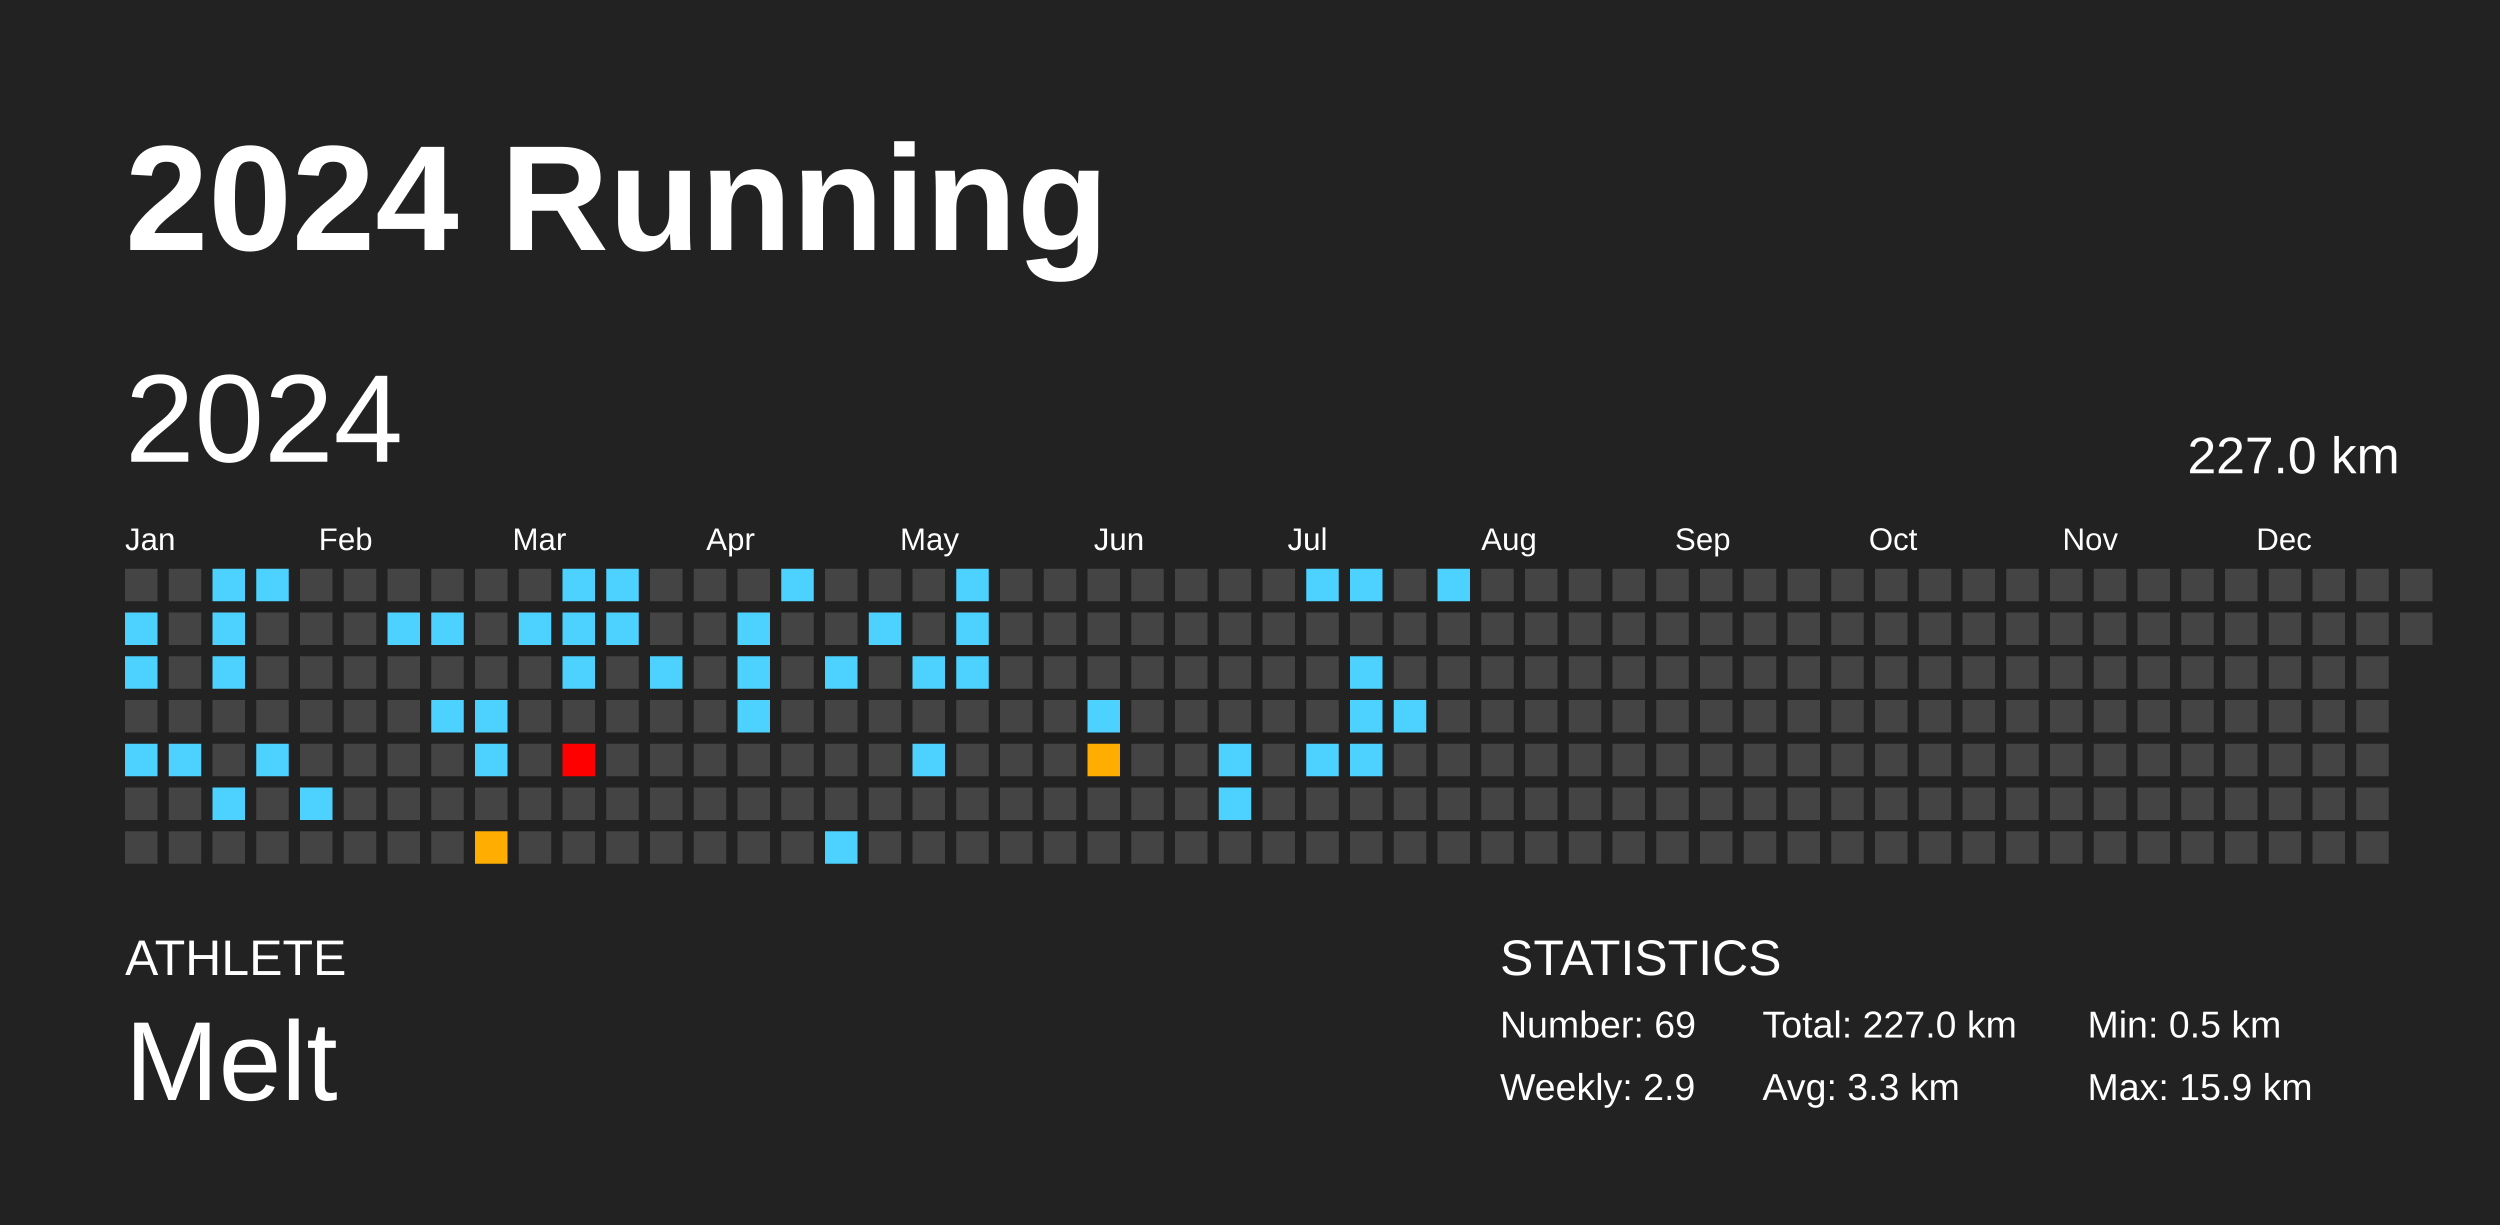
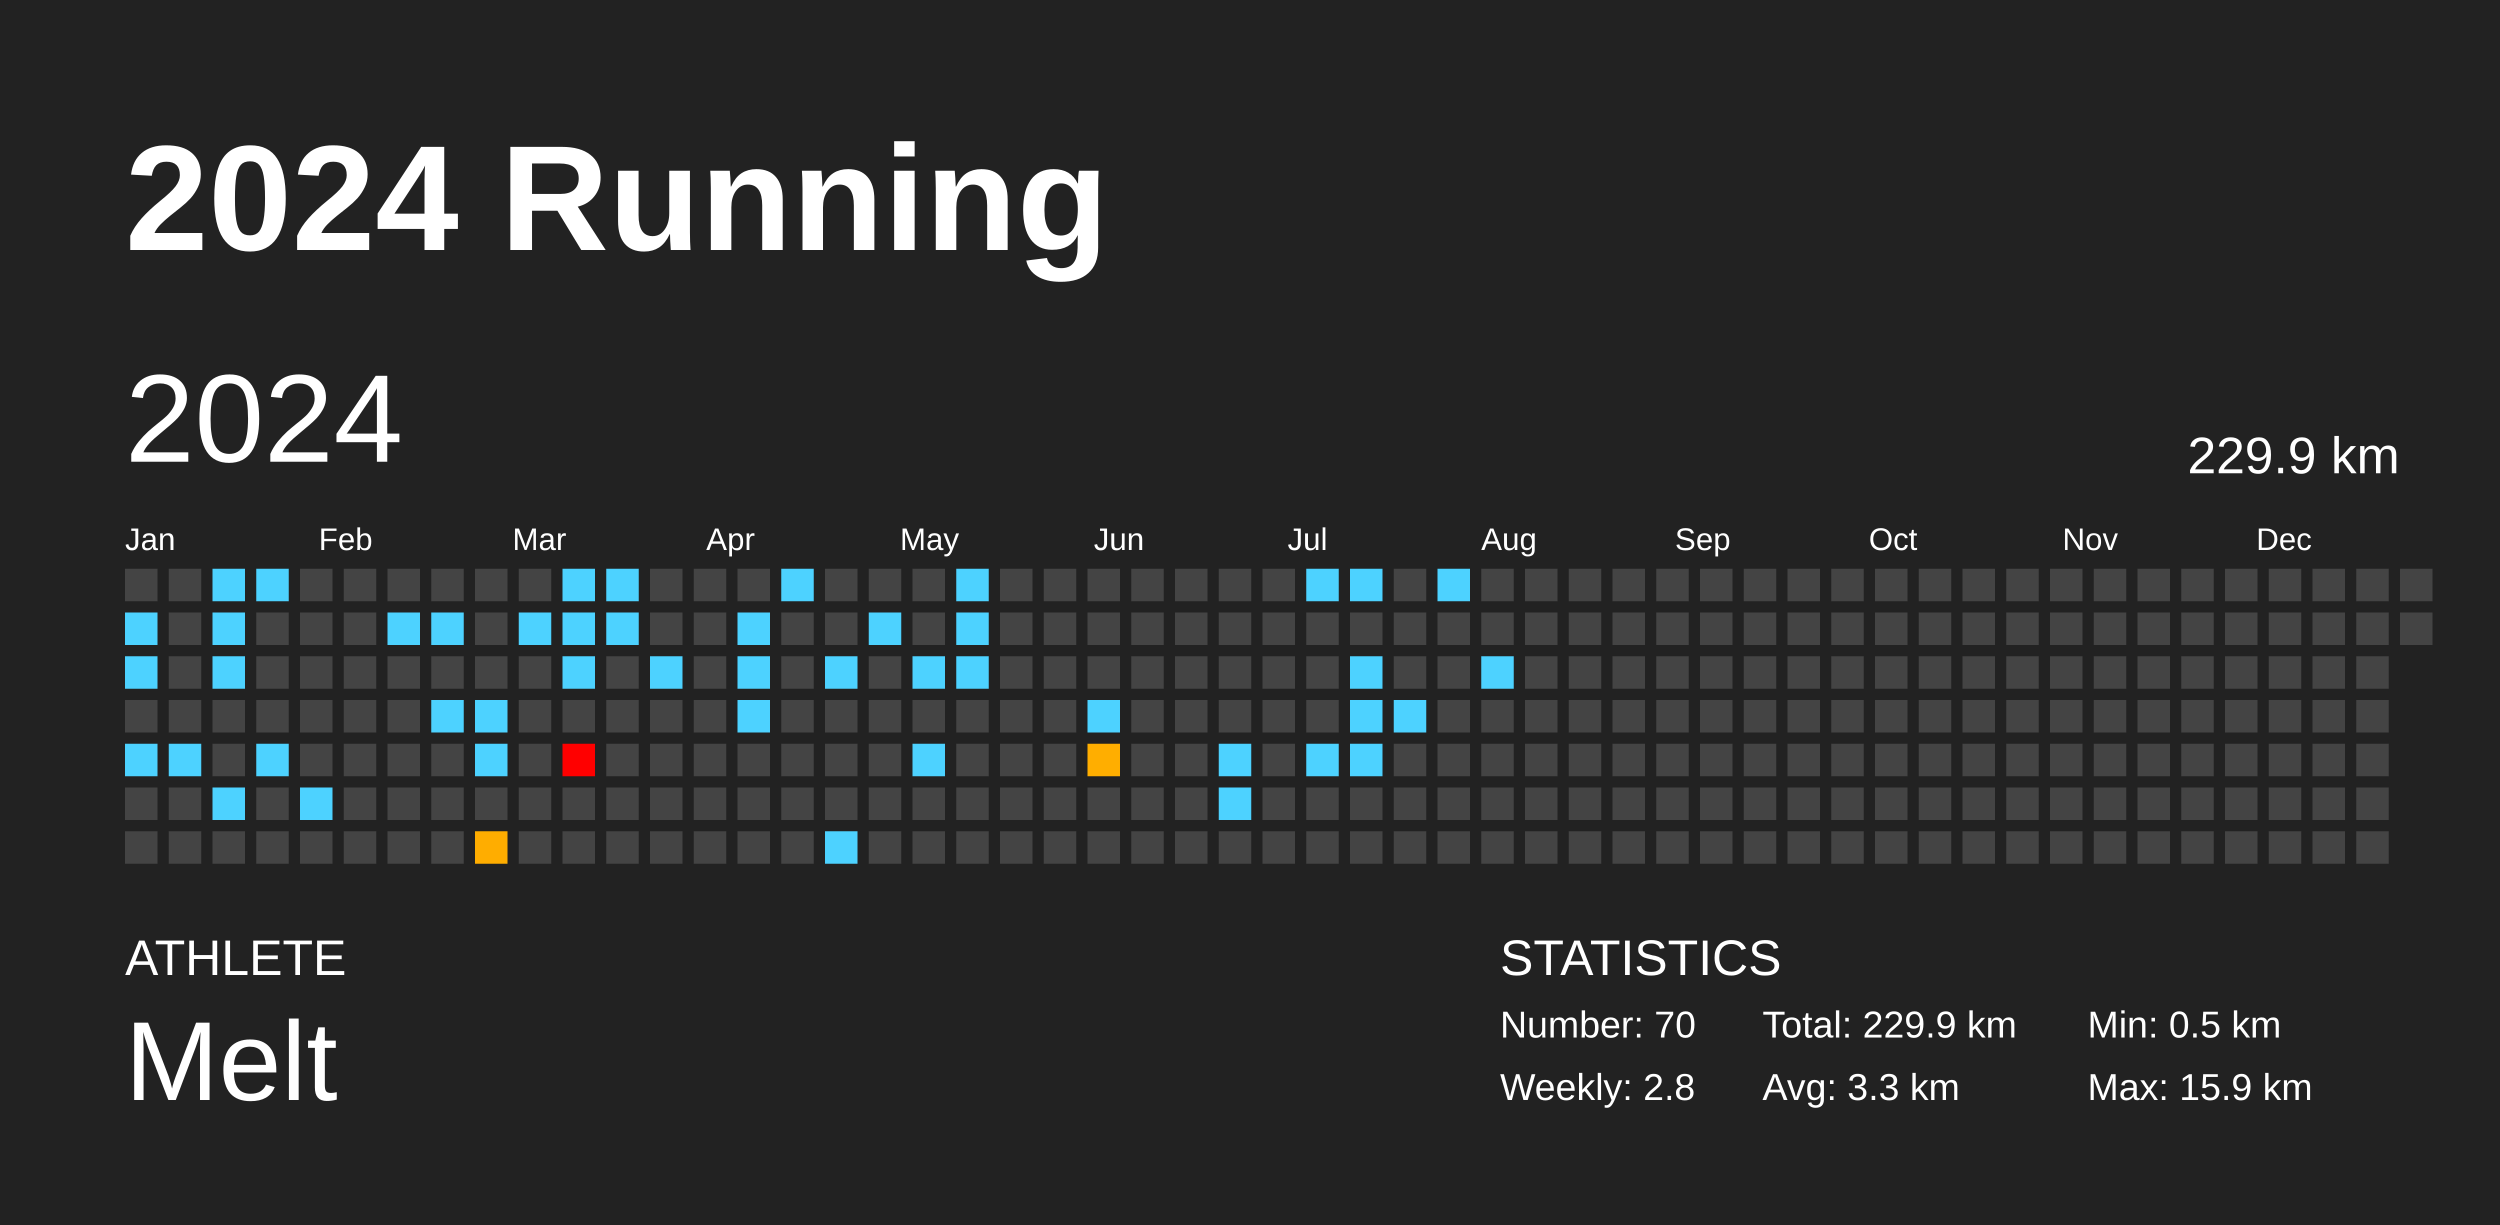
<svg xmlns="http://www.w3.org/2000/svg" baseProfile="full" height="98mm" version="1.1" viewBox="0,0,200,98" width="200mm">
  <defs />
  <rect fill="#222222" height="98" width="200" x="0" y="0" />
  <text fill="#FFFFFF" style="font-size:12px; font-family:Arial; font-weight:bold;" x="10" y="20">2024 Running</text>
  <text fill="#FFFFFF" style="font-size:4px; font-family:Arial" x="10" y="78">ATHLETE</text>
  <text fill="#FFFFFF" style="font-size:9px; font-family:Arial" x="10" y="88">Melt</text>
  <text fill="#FFFFFF" style="font-size:4px; font-family:Arial" x="120" y="78">STATISTICS</text>
-   <text fill="#FFFFFF" style="font-size:3px; font-family:Arial" x="120" y="83">Number: 69</text>
-   <text fill="#FFFFFF" style="font-size:3px; font-family:Arial" x="120" y="88">Weekly: 2.9</text>
-   <text fill="#FFFFFF" style="font-size:3px; font-family:Arial" x="141" y="83">Total: 227.0 km</text>
+   <text fill="#FFFFFF" style="font-size:3px; font-family:Arial" x="120" y="83">Number: 70</text>
+   <text fill="#FFFFFF" style="font-size:3px; font-family:Arial" x="120" y="88">Weekly: 2.8</text>
+   <text fill="#FFFFFF" style="font-size:3px; font-family:Arial" x="141" y="83">Total: 229.9 km</text>
  <text fill="#FFFFFF" style="font-size:3px; font-family:Arial" x="141" y="88">Avg: 3.3 km</text>
  <text fill="#FFFFFF" style="font-size:3px; font-family:Arial" x="167" y="83">Min: 0.5 km</text>
  <text fill="#FFFFFF" style="font-size:3px; font-family:Arial" x="167" y="88">Max: 15.9 km</text>
  <text dominant-baseline="hanging" fill="#FFFFFF" style="font-size:10.0px; font-family:Arial;" x="10" y="30">2024</text>
-   <text dominant-baseline="hanging" fill="#FFFFFF" style="font-size:4.125px; font-family:Arial;" x="175" y="35">227.0 km</text>
+   <text dominant-baseline="hanging" fill="#FFFFFF" style="font-size:4.125px; font-family:Arial;" x="175" y="35">229.9 km</text>
  <text fill="#FFFFFF" style="font-size:2.5px; font-family:Arial" x="10.0" y="44">Jan</text>
  <text fill="#FFFFFF" style="font-size:2.5px; font-family:Arial" x="25.5" y="44">Feb</text>
  <text fill="#FFFFFF" style="font-size:2.5px; font-family:Arial" x="41.0" y="44">Mar</text>
  <text fill="#FFFFFF" style="font-size:2.5px; font-family:Arial" x="56.5" y="44">Apr</text>
  <text fill="#FFFFFF" style="font-size:2.5px; font-family:Arial" x="72.0" y="44">May</text>
  <text fill="#FFFFFF" style="font-size:2.5px; font-family:Arial" x="87.5" y="44">Jun</text>
  <text fill="#FFFFFF" style="font-size:2.5px; font-family:Arial" x="103.0" y="44">Jul</text>
  <text fill="#FFFFFF" style="font-size:2.5px; font-family:Arial" x="118.5" y="44">Aug</text>
  <text fill="#FFFFFF" style="font-size:2.5px; font-family:Arial" x="134.0" y="44">Sep</text>
  <text fill="#FFFFFF" style="font-size:2.5px; font-family:Arial" x="149.5" y="44">Oct</text>
  <text fill="#FFFFFF" style="font-size:2.5px; font-family:Arial" x="165.0" y="44">Nov</text>
  <text fill="#FFFFFF" style="font-size:2.5px; font-family:Arial" x="180.5" y="44">Dec</text>
  <rect fill="#444444" height="2.6" width="2.6" x="10.0" y="45.5" />
  <rect fill="#4dd2ff" height="2.6" width="2.6" x="10.0" y="49.0" />
  <rect fill="#4dd2ff" height="2.6" width="2.6" x="10.0" y="52.5" />
  <rect fill="#444444" height="2.6" width="2.6" x="10.0" y="56.0" />
  <rect fill="#4dd2ff" height="2.6" width="2.6" x="10.0" y="59.5" />
  <rect fill="#444444" height="2.6" width="2.6" x="10.0" y="63.0" />
  <rect fill="#444444" height="2.6" width="2.6" x="10.0" y="66.5" />
  <rect fill="#444444" height="2.6" width="2.6" x="13.5" y="45.5" />
  <rect fill="#444444" height="2.6" width="2.6" x="13.5" y="49.0" />
  <rect fill="#444444" height="2.6" width="2.6" x="13.5" y="52.5" />
  <rect fill="#444444" height="2.6" width="2.6" x="13.5" y="56.0" />
  <rect fill="#4dd2ff" height="2.6" width="2.6" x="13.5" y="59.5" />
  <rect fill="#444444" height="2.6" width="2.6" x="13.5" y="63.0" />
  <rect fill="#444444" height="2.6" width="2.6" x="13.5" y="66.5" />
  <rect fill="#4dd2ff" height="2.6" width="2.6" x="17.0" y="45.5" />
  <rect fill="#4dd2ff" height="2.6" width="2.6" x="17.0" y="49.0" />
  <rect fill="#4dd2ff" height="2.6" width="2.6" x="17.0" y="52.5" />
  <rect fill="#444444" height="2.6" width="2.6" x="17.0" y="56.0" />
  <rect fill="#444444" height="2.6" width="2.6" x="17.0" y="59.5" />
  <rect fill="#4dd2ff" height="2.6" width="2.6" x="17.0" y="63.0" />
  <rect fill="#444444" height="2.6" width="2.6" x="17.0" y="66.5" />
  <rect fill="#4dd2ff" height="2.6" width="2.6" x="20.5" y="45.5" />
  <rect fill="#444444" height="2.6" width="2.6" x="20.5" y="49.0" />
  <rect fill="#444444" height="2.6" width="2.6" x="20.5" y="52.5" />
  <rect fill="#444444" height="2.6" width="2.6" x="20.5" y="56.0" />
  <rect fill="#4dd2ff" height="2.6" width="2.6" x="20.5" y="59.5" />
  <rect fill="#444444" height="2.6" width="2.6" x="20.5" y="63.0" />
  <rect fill="#444444" height="2.6" width="2.6" x="20.5" y="66.5" />
  <rect fill="#444444" height="2.6" width="2.6" x="24.0" y="45.5" />
  <rect fill="#444444" height="2.6" width="2.6" x="24.0" y="49.0" />
  <rect fill="#444444" height="2.6" width="2.6" x="24.0" y="52.5" />
  <rect fill="#444444" height="2.6" width="2.6" x="24.0" y="56.0" />
  <rect fill="#444444" height="2.6" width="2.6" x="24.0" y="59.5" />
  <rect fill="#4dd2ff" height="2.6" width="2.6" x="24.0" y="63.0" />
  <rect fill="#444444" height="2.6" width="2.6" x="24.0" y="66.5" />
  <rect fill="#444444" height="2.6" width="2.6" x="27.5" y="45.5" />
  <rect fill="#444444" height="2.6" width="2.6" x="27.5" y="49.0" />
  <rect fill="#444444" height="2.6" width="2.6" x="27.5" y="52.5" />
  <rect fill="#444444" height="2.6" width="2.6" x="27.5" y="56.0" />
  <rect fill="#444444" height="2.6" width="2.6" x="27.5" y="59.5" />
  <rect fill="#444444" height="2.6" width="2.6" x="27.5" y="63.0" />
  <rect fill="#444444" height="2.6" width="2.6" x="27.5" y="66.5" />
  <rect fill="#444444" height="2.6" width="2.6" x="31.0" y="45.5" />
  <rect fill="#4dd2ff" height="2.6" width="2.6" x="31.0" y="49.0" />
  <rect fill="#444444" height="2.6" width="2.6" x="31.0" y="52.5" />
  <rect fill="#444444" height="2.6" width="2.6" x="31.0" y="56.0" />
  <rect fill="#444444" height="2.6" width="2.6" x="31.0" y="59.5" />
  <rect fill="#444444" height="2.6" width="2.6" x="31.0" y="63.0" />
  <rect fill="#444444" height="2.6" width="2.6" x="31.0" y="66.5" />
  <rect fill="#444444" height="2.6" width="2.6" x="34.5" y="45.5" />
  <rect fill="#4dd2ff" height="2.6" width="2.6" x="34.5" y="49.0" />
  <rect fill="#444444" height="2.6" width="2.6" x="34.5" y="52.5" />
  <rect fill="#4dd2ff" height="2.6" width="2.6" x="34.5" y="56.0" />
  <rect fill="#444444" height="2.6" width="2.6" x="34.5" y="59.5" />
  <rect fill="#444444" height="2.6" width="2.6" x="34.5" y="63.0" />
  <rect fill="#444444" height="2.6" width="2.6" x="34.5" y="66.5" />
  <rect fill="#444444" height="2.6" width="2.6" x="38.0" y="45.5" />
  <rect fill="#444444" height="2.6" width="2.6" x="38.0" y="49.0" />
  <rect fill="#444444" height="2.6" width="2.6" x="38.0" y="52.5" />
  <rect fill="#4dd2ff" height="2.6" width="2.6" x="38.0" y="56.0" />
  <rect fill="#4dd2ff" height="2.6" width="2.6" x="38.0" y="59.5" />
  <rect fill="#444444" height="2.6" width="2.6" x="38.0" y="63.0" />
  <rect fill="#ffad00" height="2.6" width="2.6" x="38.0" y="66.5" />
  <rect fill="#444444" height="2.6" width="2.6" x="41.5" y="45.5" />
  <rect fill="#4dd2ff" height="2.6" width="2.6" x="41.5" y="49.0" />
  <rect fill="#444444" height="2.6" width="2.6" x="41.5" y="52.5" />
  <rect fill="#444444" height="2.6" width="2.6" x="41.5" y="56.0" />
  <rect fill="#444444" height="2.6" width="2.6" x="41.5" y="59.5" />
  <rect fill="#444444" height="2.6" width="2.6" x="41.5" y="63.0" />
  <rect fill="#444444" height="2.6" width="2.6" x="41.5" y="66.5" />
  <rect fill="#4dd2ff" height="2.6" width="2.6" x="45.0" y="45.5" />
  <rect fill="#4dd2ff" height="2.6" width="2.6" x="45.0" y="49.0" />
  <rect fill="#4dd2ff" height="2.6" width="2.6" x="45.0" y="52.5" />
  <rect fill="#444444" height="2.6" width="2.6" x="45.0" y="56.0" />
  <rect fill="red" height="2.6" width="2.6" x="45.0" y="59.5" />
  <rect fill="#444444" height="2.6" width="2.6" x="45.0" y="63.0" />
  <rect fill="#444444" height="2.6" width="2.6" x="45.0" y="66.5" />
  <rect fill="#4dd2ff" height="2.6" width="2.6" x="48.5" y="45.5" />
  <rect fill="#4dd2ff" height="2.6" width="2.6" x="48.5" y="49.0" />
  <rect fill="#444444" height="2.6" width="2.6" x="48.5" y="52.5" />
  <rect fill="#444444" height="2.6" width="2.6" x="48.5" y="56.0" />
  <rect fill="#444444" height="2.6" width="2.6" x="48.5" y="59.5" />
  <rect fill="#444444" height="2.6" width="2.6" x="48.5" y="63.0" />
  <rect fill="#444444" height="2.6" width="2.6" x="48.5" y="66.5" />
  <rect fill="#444444" height="2.6" width="2.6" x="52.0" y="45.5" />
  <rect fill="#444444" height="2.6" width="2.6" x="52.0" y="49.0" />
  <rect fill="#4dd2ff" height="2.6" width="2.6" x="52.0" y="52.5" />
  <rect fill="#444444" height="2.6" width="2.6" x="52.0" y="56.0" />
  <rect fill="#444444" height="2.6" width="2.6" x="52.0" y="59.5" />
  <rect fill="#444444" height="2.6" width="2.6" x="52.0" y="63.0" />
  <rect fill="#444444" height="2.6" width="2.6" x="52.0" y="66.5" />
  <rect fill="#444444" height="2.6" width="2.6" x="55.5" y="45.5" />
  <rect fill="#444444" height="2.6" width="2.6" x="55.5" y="49.0" />
  <rect fill="#444444" height="2.6" width="2.6" x="55.5" y="52.5" />
  <rect fill="#444444" height="2.6" width="2.6" x="55.5" y="56.0" />
  <rect fill="#444444" height="2.6" width="2.6" x="55.5" y="59.5" />
  <rect fill="#444444" height="2.6" width="2.6" x="55.5" y="63.0" />
  <rect fill="#444444" height="2.6" width="2.6" x="55.5" y="66.5" />
  <rect fill="#444444" height="2.6" width="2.6" x="59.0" y="45.5" />
  <rect fill="#4dd2ff" height="2.6" width="2.6" x="59.0" y="49.0" />
  <rect fill="#4dd2ff" height="2.6" width="2.6" x="59.0" y="52.5" />
  <rect fill="#4dd2ff" height="2.6" width="2.6" x="59.0" y="56.0" />
  <rect fill="#444444" height="2.6" width="2.6" x="59.0" y="59.5" />
  <rect fill="#444444" height="2.6" width="2.6" x="59.0" y="63.0" />
  <rect fill="#444444" height="2.6" width="2.6" x="59.0" y="66.5" />
  <rect fill="#4dd2ff" height="2.6" width="2.6" x="62.5" y="45.5" />
  <rect fill="#444444" height="2.6" width="2.6" x="62.5" y="49.0" />
  <rect fill="#444444" height="2.6" width="2.6" x="62.5" y="52.5" />
  <rect fill="#444444" height="2.6" width="2.6" x="62.5" y="56.0" />
  <rect fill="#444444" height="2.6" width="2.6" x="62.5" y="59.5" />
  <rect fill="#444444" height="2.6" width="2.6" x="62.5" y="63.0" />
  <rect fill="#444444" height="2.6" width="2.6" x="62.5" y="66.5" />
  <rect fill="#444444" height="2.6" width="2.6" x="66.0" y="45.5" />
  <rect fill="#444444" height="2.6" width="2.6" x="66.0" y="49.0" />
  <rect fill="#4dd2ff" height="2.6" width="2.6" x="66.0" y="52.5" />
  <rect fill="#444444" height="2.6" width="2.6" x="66.0" y="56.0" />
  <rect fill="#444444" height="2.6" width="2.6" x="66.0" y="59.5" />
  <rect fill="#444444" height="2.6" width="2.6" x="66.0" y="63.0" />
  <rect fill="#4dd2ff" height="2.6" width="2.6" x="66.0" y="66.5" />
  <rect fill="#444444" height="2.6" width="2.6" x="69.5" y="45.5" />
  <rect fill="#4dd2ff" height="2.6" width="2.6" x="69.5" y="49.0" />
  <rect fill="#444444" height="2.6" width="2.6" x="69.5" y="52.5" />
  <rect fill="#444444" height="2.6" width="2.6" x="69.5" y="56.0" />
  <rect fill="#444444" height="2.6" width="2.6" x="69.5" y="59.5" />
  <rect fill="#444444" height="2.6" width="2.6" x="69.5" y="63.0" />
  <rect fill="#444444" height="2.6" width="2.6" x="69.5" y="66.5" />
  <rect fill="#444444" height="2.6" width="2.6" x="73.0" y="45.5" />
  <rect fill="#444444" height="2.6" width="2.6" x="73.0" y="49.0" />
  <rect fill="#4dd2ff" height="2.6" width="2.6" x="73.0" y="52.5" />
  <rect fill="#444444" height="2.6" width="2.6" x="73.0" y="56.0" />
  <rect fill="#4dd2ff" height="2.6" width="2.6" x="73.0" y="59.5" />
  <rect fill="#444444" height="2.6" width="2.6" x="73.0" y="63.0" />
  <rect fill="#444444" height="2.6" width="2.6" x="73.0" y="66.5" />
  <rect fill="#4dd2ff" height="2.6" width="2.6" x="76.5" y="45.5" />
  <rect fill="#4dd2ff" height="2.6" width="2.6" x="76.5" y="49.0" />
  <rect fill="#4dd2ff" height="2.6" width="2.6" x="76.5" y="52.5" />
  <rect fill="#444444" height="2.6" width="2.6" x="76.5" y="56.0" />
  <rect fill="#444444" height="2.6" width="2.6" x="76.5" y="59.5" />
  <rect fill="#444444" height="2.6" width="2.6" x="76.5" y="63.0" />
  <rect fill="#444444" height="2.6" width="2.6" x="76.5" y="66.5" />
  <rect fill="#444444" height="2.6" width="2.6" x="80.0" y="45.5" />
  <rect fill="#444444" height="2.6" width="2.6" x="80.0" y="49.0" />
  <rect fill="#444444" height="2.6" width="2.6" x="80.0" y="52.5" />
  <rect fill="#444444" height="2.6" width="2.6" x="80.0" y="56.0" />
  <rect fill="#444444" height="2.6" width="2.6" x="80.0" y="59.5" />
  <rect fill="#444444" height="2.6" width="2.6" x="80.0" y="63.0" />
  <rect fill="#444444" height="2.6" width="2.6" x="80.0" y="66.5" />
  <rect fill="#444444" height="2.6" width="2.6" x="83.5" y="45.5" />
  <rect fill="#444444" height="2.6" width="2.6" x="83.5" y="49.0" />
  <rect fill="#444444" height="2.6" width="2.6" x="83.5" y="52.5" />
  <rect fill="#444444" height="2.6" width="2.6" x="83.5" y="56.0" />
  <rect fill="#444444" height="2.6" width="2.6" x="83.5" y="59.5" />
  <rect fill="#444444" height="2.6" width="2.6" x="83.5" y="63.0" />
  <rect fill="#444444" height="2.6" width="2.6" x="83.5" y="66.5" />
  <rect fill="#444444" height="2.6" width="2.6" x="87.0" y="45.5" />
  <rect fill="#444444" height="2.6" width="2.6" x="87.0" y="49.0" />
  <rect fill="#444444" height="2.6" width="2.6" x="87.0" y="52.5" />
  <rect fill="#4dd2ff" height="2.6" width="2.6" x="87.0" y="56.0" />
  <rect fill="#ffae00" height="2.6" width="2.6" x="87.0" y="59.5" />
  <rect fill="#444444" height="2.6" width="2.6" x="87.0" y="63.0" />
  <rect fill="#444444" height="2.6" width="2.6" x="87.0" y="66.5" />
  <rect fill="#444444" height="2.6" width="2.6" x="90.5" y="45.5" />
  <rect fill="#444444" height="2.6" width="2.6" x="90.5" y="49.0" />
  <rect fill="#444444" height="2.6" width="2.6" x="90.5" y="52.5" />
  <rect fill="#444444" height="2.6" width="2.6" x="90.5" y="56.0" />
  <rect fill="#444444" height="2.6" width="2.6" x="90.5" y="59.5" />
  <rect fill="#444444" height="2.6" width="2.6" x="90.5" y="63.0" />
  <rect fill="#444444" height="2.6" width="2.6" x="90.5" y="66.5" />
  <rect fill="#444444" height="2.6" width="2.6" x="94.0" y="45.5" />
  <rect fill="#444444" height="2.6" width="2.6" x="94.0" y="49.0" />
  <rect fill="#444444" height="2.6" width="2.6" x="94.0" y="52.5" />
  <rect fill="#444444" height="2.6" width="2.6" x="94.0" y="56.0" />
  <rect fill="#444444" height="2.6" width="2.6" x="94.0" y="59.5" />
  <rect fill="#444444" height="2.6" width="2.6" x="94.0" y="63.0" />
  <rect fill="#444444" height="2.6" width="2.6" x="94.0" y="66.5" />
  <rect fill="#444444" height="2.6" width="2.6" x="97.5" y="45.5" />
  <rect fill="#444444" height="2.6" width="2.6" x="97.5" y="49.0" />
  <rect fill="#444444" height="2.6" width="2.6" x="97.5" y="52.5" />
  <rect fill="#444444" height="2.6" width="2.6" x="97.5" y="56.0" />
  <rect fill="#4dd2ff" height="2.6" width="2.6" x="97.5" y="59.5" />
  <rect fill="#4dd2ff" height="2.6" width="2.6" x="97.5" y="63.0" />
  <rect fill="#444444" height="2.6" width="2.6" x="97.5" y="66.5" />
  <rect fill="#444444" height="2.6" width="2.6" x="101.0" y="45.5" />
  <rect fill="#444444" height="2.6" width="2.6" x="101.0" y="49.0" />
  <rect fill="#444444" height="2.6" width="2.6" x="101.0" y="52.5" />
  <rect fill="#444444" height="2.6" width="2.6" x="101.0" y="56.0" />
  <rect fill="#444444" height="2.6" width="2.6" x="101.0" y="59.5" />
  <rect fill="#444444" height="2.6" width="2.6" x="101.0" y="63.0" />
  <rect fill="#444444" height="2.6" width="2.6" x="101.0" y="66.5" />
  <rect fill="#4dd2ff" height="2.6" width="2.6" x="104.5" y="45.5" />
  <rect fill="#444444" height="2.6" width="2.6" x="104.5" y="49.0" />
  <rect fill="#444444" height="2.6" width="2.6" x="104.5" y="52.5" />
  <rect fill="#444444" height="2.6" width="2.6" x="104.5" y="56.0" />
  <rect fill="#4dd2ff" height="2.6" width="2.6" x="104.5" y="59.5" />
  <rect fill="#444444" height="2.6" width="2.6" x="104.5" y="63.0" />
  <rect fill="#444444" height="2.6" width="2.6" x="104.5" y="66.5" />
  <rect fill="#4dd2ff" height="2.6" width="2.6" x="108.0" y="45.5" />
  <rect fill="#444444" height="2.6" width="2.6" x="108.0" y="49.0" />
  <rect fill="#4dd2ff" height="2.6" width="2.6" x="108.0" y="52.5" />
  <rect fill="#4dd2ff" height="2.6" width="2.6" x="108.0" y="56.0" />
  <rect fill="#4dd2ff" height="2.6" width="2.6" x="108.0" y="59.5" />
  <rect fill="#444444" height="2.6" width="2.6" x="108.0" y="63.0" />
  <rect fill="#444444" height="2.6" width="2.6" x="108.0" y="66.5" />
  <rect fill="#444444" height="2.6" width="2.6" x="111.5" y="45.5" />
  <rect fill="#444444" height="2.6" width="2.6" x="111.5" y="49.0" />
  <rect fill="#444444" height="2.6" width="2.6" x="111.5" y="52.5" />
  <rect fill="#4dd2ff" height="2.6" width="2.6" x="111.5" y="56.0" />
  <rect fill="#444444" height="2.6" width="2.6" x="111.5" y="59.5" />
  <rect fill="#444444" height="2.6" width="2.6" x="111.5" y="63.0" />
  <rect fill="#444444" height="2.6" width="2.6" x="111.5" y="66.5" />
  <rect fill="#4dd2ff" height="2.6" width="2.6" x="115.0" y="45.5" />
  <rect fill="#444444" height="2.6" width="2.6" x="115.0" y="49.0" />
  <rect fill="#444444" height="2.6" width="2.6" x="115.0" y="52.5" />
  <rect fill="#444444" height="2.6" width="2.6" x="115.0" y="56.0" />
  <rect fill="#444444" height="2.6" width="2.6" x="115.0" y="59.5" />
  <rect fill="#444444" height="2.6" width="2.6" x="115.0" y="63.0" />
  <rect fill="#444444" height="2.6" width="2.6" x="115.0" y="66.5" />
  <rect fill="#444444" height="2.6" width="2.6" x="118.5" y="45.5" />
  <rect fill="#444444" height="2.6" width="2.6" x="118.5" y="49.0" />
-   <rect fill="#444444" height="2.6" width="2.6" x="118.5" y="52.5" />
+   <rect fill="#4dd2ff" height="2.6" width="2.6" x="118.5" y="52.5" />
  <rect fill="#444444" height="2.6" width="2.6" x="118.5" y="56.0" />
  <rect fill="#444444" height="2.6" width="2.6" x="118.5" y="59.5" />
  <rect fill="#444444" height="2.6" width="2.6" x="118.5" y="63.0" />
  <rect fill="#444444" height="2.6" width="2.6" x="118.5" y="66.5" />
  <rect fill="#444444" height="2.6" width="2.6" x="122.0" y="45.5" />
  <rect fill="#444444" height="2.6" width="2.6" x="122.0" y="49.0" />
  <rect fill="#444444" height="2.6" width="2.6" x="122.0" y="52.5" />
  <rect fill="#444444" height="2.6" width="2.6" x="122.0" y="56.0" />
  <rect fill="#444444" height="2.6" width="2.6" x="122.0" y="59.5" />
  <rect fill="#444444" height="2.6" width="2.6" x="122.0" y="63.0" />
  <rect fill="#444444" height="2.6" width="2.6" x="122.0" y="66.5" />
  <rect fill="#444444" height="2.6" width="2.6" x="125.5" y="45.5" />
  <rect fill="#444444" height="2.6" width="2.6" x="125.5" y="49.0" />
  <rect fill="#444444" height="2.6" width="2.6" x="125.5" y="52.5" />
  <rect fill="#444444" height="2.6" width="2.6" x="125.5" y="56.0" />
  <rect fill="#444444" height="2.6" width="2.6" x="125.5" y="59.5" />
  <rect fill="#444444" height="2.6" width="2.6" x="125.5" y="63.0" />
  <rect fill="#444444" height="2.6" width="2.6" x="125.5" y="66.5" />
  <rect fill="#444444" height="2.6" width="2.6" x="129.0" y="45.5" />
  <rect fill="#444444" height="2.6" width="2.6" x="129.0" y="49.0" />
  <rect fill="#444444" height="2.6" width="2.6" x="129.0" y="52.5" />
  <rect fill="#444444" height="2.6" width="2.6" x="129.0" y="56.0" />
  <rect fill="#444444" height="2.6" width="2.6" x="129.0" y="59.5" />
  <rect fill="#444444" height="2.6" width="2.6" x="129.0" y="63.0" />
  <rect fill="#444444" height="2.6" width="2.6" x="129.0" y="66.5" />
  <rect fill="#444444" height="2.6" width="2.6" x="132.5" y="45.5" />
  <rect fill="#444444" height="2.6" width="2.6" x="132.5" y="49.0" />
  <rect fill="#444444" height="2.6" width="2.6" x="132.5" y="52.5" />
  <rect fill="#444444" height="2.6" width="2.6" x="132.5" y="56.0" />
  <rect fill="#444444" height="2.6" width="2.6" x="132.5" y="59.5" />
  <rect fill="#444444" height="2.6" width="2.6" x="132.5" y="63.0" />
  <rect fill="#444444" height="2.6" width="2.6" x="132.5" y="66.5" />
  <rect fill="#444444" height="2.6" width="2.6" x="136.0" y="45.5" />
  <rect fill="#444444" height="2.6" width="2.6" x="136.0" y="49.0" />
  <rect fill="#444444" height="2.6" width="2.6" x="136.0" y="52.5" />
  <rect fill="#444444" height="2.6" width="2.6" x="136.0" y="56.0" />
  <rect fill="#444444" height="2.6" width="2.6" x="136.0" y="59.5" />
  <rect fill="#444444" height="2.6" width="2.6" x="136.0" y="63.0" />
  <rect fill="#444444" height="2.6" width="2.6" x="136.0" y="66.5" />
  <rect fill="#444444" height="2.6" width="2.6" x="139.5" y="45.5" />
  <rect fill="#444444" height="2.6" width="2.6" x="139.5" y="49.0" />
  <rect fill="#444444" height="2.6" width="2.6" x="139.5" y="52.5" />
  <rect fill="#444444" height="2.6" width="2.6" x="139.5" y="56.0" />
  <rect fill="#444444" height="2.6" width="2.6" x="139.5" y="59.5" />
  <rect fill="#444444" height="2.6" width="2.6" x="139.5" y="63.0" />
  <rect fill="#444444" height="2.6" width="2.6" x="139.5" y="66.5" />
  <rect fill="#444444" height="2.6" width="2.6" x="143.0" y="45.5" />
  <rect fill="#444444" height="2.6" width="2.6" x="143.0" y="49.0" />
  <rect fill="#444444" height="2.6" width="2.6" x="143.0" y="52.5" />
  <rect fill="#444444" height="2.6" width="2.6" x="143.0" y="56.0" />
  <rect fill="#444444" height="2.6" width="2.6" x="143.0" y="59.5" />
  <rect fill="#444444" height="2.6" width="2.6" x="143.0" y="63.0" />
  <rect fill="#444444" height="2.6" width="2.6" x="143.0" y="66.5" />
  <rect fill="#444444" height="2.6" width="2.6" x="146.5" y="45.5" />
  <rect fill="#444444" height="2.6" width="2.6" x="146.5" y="49.0" />
  <rect fill="#444444" height="2.6" width="2.6" x="146.5" y="52.5" />
  <rect fill="#444444" height="2.6" width="2.6" x="146.5" y="56.0" />
  <rect fill="#444444" height="2.6" width="2.6" x="146.5" y="59.5" />
  <rect fill="#444444" height="2.6" width="2.6" x="146.5" y="63.0" />
  <rect fill="#444444" height="2.6" width="2.6" x="146.5" y="66.5" />
  <rect fill="#444444" height="2.6" width="2.6" x="150.0" y="45.5" />
  <rect fill="#444444" height="2.6" width="2.6" x="150.0" y="49.0" />
  <rect fill="#444444" height="2.6" width="2.6" x="150.0" y="52.5" />
  <rect fill="#444444" height="2.6" width="2.6" x="150.0" y="56.0" />
  <rect fill="#444444" height="2.6" width="2.6" x="150.0" y="59.5" />
  <rect fill="#444444" height="2.6" width="2.6" x="150.0" y="63.0" />
  <rect fill="#444444" height="2.6" width="2.6" x="150.0" y="66.5" />
  <rect fill="#444444" height="2.6" width="2.6" x="153.5" y="45.5" />
  <rect fill="#444444" height="2.6" width="2.6" x="153.5" y="49.0" />
  <rect fill="#444444" height="2.6" width="2.6" x="153.5" y="52.5" />
  <rect fill="#444444" height="2.6" width="2.6" x="153.5" y="56.0" />
  <rect fill="#444444" height="2.6" width="2.6" x="153.5" y="59.5" />
  <rect fill="#444444" height="2.6" width="2.6" x="153.5" y="63.0" />
  <rect fill="#444444" height="2.6" width="2.6" x="153.5" y="66.5" />
  <rect fill="#444444" height="2.6" width="2.6" x="157.0" y="45.5" />
  <rect fill="#444444" height="2.6" width="2.6" x="157.0" y="49.0" />
  <rect fill="#444444" height="2.6" width="2.6" x="157.0" y="52.5" />
  <rect fill="#444444" height="2.6" width="2.6" x="157.0" y="56.0" />
  <rect fill="#444444" height="2.6" width="2.6" x="157.0" y="59.5" />
  <rect fill="#444444" height="2.6" width="2.6" x="157.0" y="63.0" />
  <rect fill="#444444" height="2.6" width="2.6" x="157.0" y="66.5" />
  <rect fill="#444444" height="2.6" width="2.6" x="160.5" y="45.5" />
  <rect fill="#444444" height="2.6" width="2.6" x="160.5" y="49.0" />
  <rect fill="#444444" height="2.6" width="2.6" x="160.5" y="52.5" />
  <rect fill="#444444" height="2.6" width="2.6" x="160.5" y="56.0" />
  <rect fill="#444444" height="2.6" width="2.6" x="160.5" y="59.5" />
  <rect fill="#444444" height="2.6" width="2.6" x="160.5" y="63.0" />
  <rect fill="#444444" height="2.6" width="2.6" x="160.5" y="66.5" />
  <rect fill="#444444" height="2.6" width="2.6" x="164.0" y="45.5" />
  <rect fill="#444444" height="2.6" width="2.6" x="164.0" y="49.0" />
  <rect fill="#444444" height="2.6" width="2.6" x="164.0" y="52.5" />
  <rect fill="#444444" height="2.6" width="2.6" x="164.0" y="56.0" />
  <rect fill="#444444" height="2.6" width="2.6" x="164.0" y="59.5" />
  <rect fill="#444444" height="2.6" width="2.6" x="164.0" y="63.0" />
  <rect fill="#444444" height="2.6" width="2.6" x="164.0" y="66.5" />
  <rect fill="#444444" height="2.6" width="2.6" x="167.5" y="45.5" />
  <rect fill="#444444" height="2.6" width="2.6" x="167.5" y="49.0" />
  <rect fill="#444444" height="2.6" width="2.6" x="167.5" y="52.5" />
  <rect fill="#444444" height="2.6" width="2.6" x="167.5" y="56.0" />
  <rect fill="#444444" height="2.6" width="2.6" x="167.5" y="59.5" />
  <rect fill="#444444" height="2.6" width="2.6" x="167.5" y="63.0" />
  <rect fill="#444444" height="2.6" width="2.6" x="167.5" y="66.5" />
  <rect fill="#444444" height="2.6" width="2.6" x="171.0" y="45.5" />
  <rect fill="#444444" height="2.6" width="2.6" x="171.0" y="49.0" />
  <rect fill="#444444" height="2.6" width="2.6" x="171.0" y="52.5" />
  <rect fill="#444444" height="2.6" width="2.6" x="171.0" y="56.0" />
  <rect fill="#444444" height="2.6" width="2.6" x="171.0" y="59.5" />
  <rect fill="#444444" height="2.6" width="2.6" x="171.0" y="63.0" />
  <rect fill="#444444" height="2.6" width="2.6" x="171.0" y="66.5" />
  <rect fill="#444444" height="2.6" width="2.6" x="174.5" y="45.5" />
  <rect fill="#444444" height="2.6" width="2.6" x="174.5" y="49.0" />
  <rect fill="#444444" height="2.6" width="2.6" x="174.5" y="52.5" />
  <rect fill="#444444" height="2.6" width="2.6" x="174.5" y="56.0" />
  <rect fill="#444444" height="2.6" width="2.6" x="174.5" y="59.5" />
  <rect fill="#444444" height="2.6" width="2.6" x="174.5" y="63.0" />
  <rect fill="#444444" height="2.6" width="2.6" x="174.5" y="66.5" />
  <rect fill="#444444" height="2.6" width="2.6" x="178.0" y="45.5" />
  <rect fill="#444444" height="2.6" width="2.6" x="178.0" y="49.0" />
  <rect fill="#444444" height="2.6" width="2.6" x="178.0" y="52.5" />
  <rect fill="#444444" height="2.6" width="2.6" x="178.0" y="56.0" />
  <rect fill="#444444" height="2.6" width="2.6" x="178.0" y="59.5" />
  <rect fill="#444444" height="2.6" width="2.6" x="178.0" y="63.0" />
  <rect fill="#444444" height="2.6" width="2.6" x="178.0" y="66.5" />
  <rect fill="#444444" height="2.6" width="2.6" x="181.5" y="45.5" />
  <rect fill="#444444" height="2.6" width="2.6" x="181.5" y="49.0" />
  <rect fill="#444444" height="2.6" width="2.6" x="181.5" y="52.5" />
  <rect fill="#444444" height="2.6" width="2.6" x="181.5" y="56.0" />
  <rect fill="#444444" height="2.6" width="2.6" x="181.5" y="59.5" />
  <rect fill="#444444" height="2.6" width="2.6" x="181.5" y="63.0" />
  <rect fill="#444444" height="2.6" width="2.6" x="181.5" y="66.5" />
  <rect fill="#444444" height="2.6" width="2.6" x="185.0" y="45.5" />
  <rect fill="#444444" height="2.6" width="2.6" x="185.0" y="49.0" />
  <rect fill="#444444" height="2.6" width="2.6" x="185.0" y="52.5" />
  <rect fill="#444444" height="2.6" width="2.6" x="185.0" y="56.0" />
  <rect fill="#444444" height="2.6" width="2.6" x="185.0" y="59.5" />
  <rect fill="#444444" height="2.6" width="2.6" x="185.0" y="63.0" />
  <rect fill="#444444" height="2.6" width="2.6" x="185.0" y="66.5" />
  <rect fill="#444444" height="2.6" width="2.6" x="188.5" y="45.5" />
  <rect fill="#444444" height="2.6" width="2.6" x="188.5" y="49.0" />
  <rect fill="#444444" height="2.6" width="2.6" x="188.5" y="52.5" />
  <rect fill="#444444" height="2.6" width="2.6" x="188.5" y="56.0" />
  <rect fill="#444444" height="2.6" width="2.6" x="188.5" y="59.5" />
  <rect fill="#444444" height="2.6" width="2.6" x="188.5" y="63.0" />
  <rect fill="#444444" height="2.6" width="2.6" x="188.5" y="66.5" />
  <rect fill="#444444" height="2.6" width="2.6" x="192.0" y="45.5" />
  <rect fill="#444444" height="2.6" width="2.6" x="192.0" y="49.0" />
</svg>
